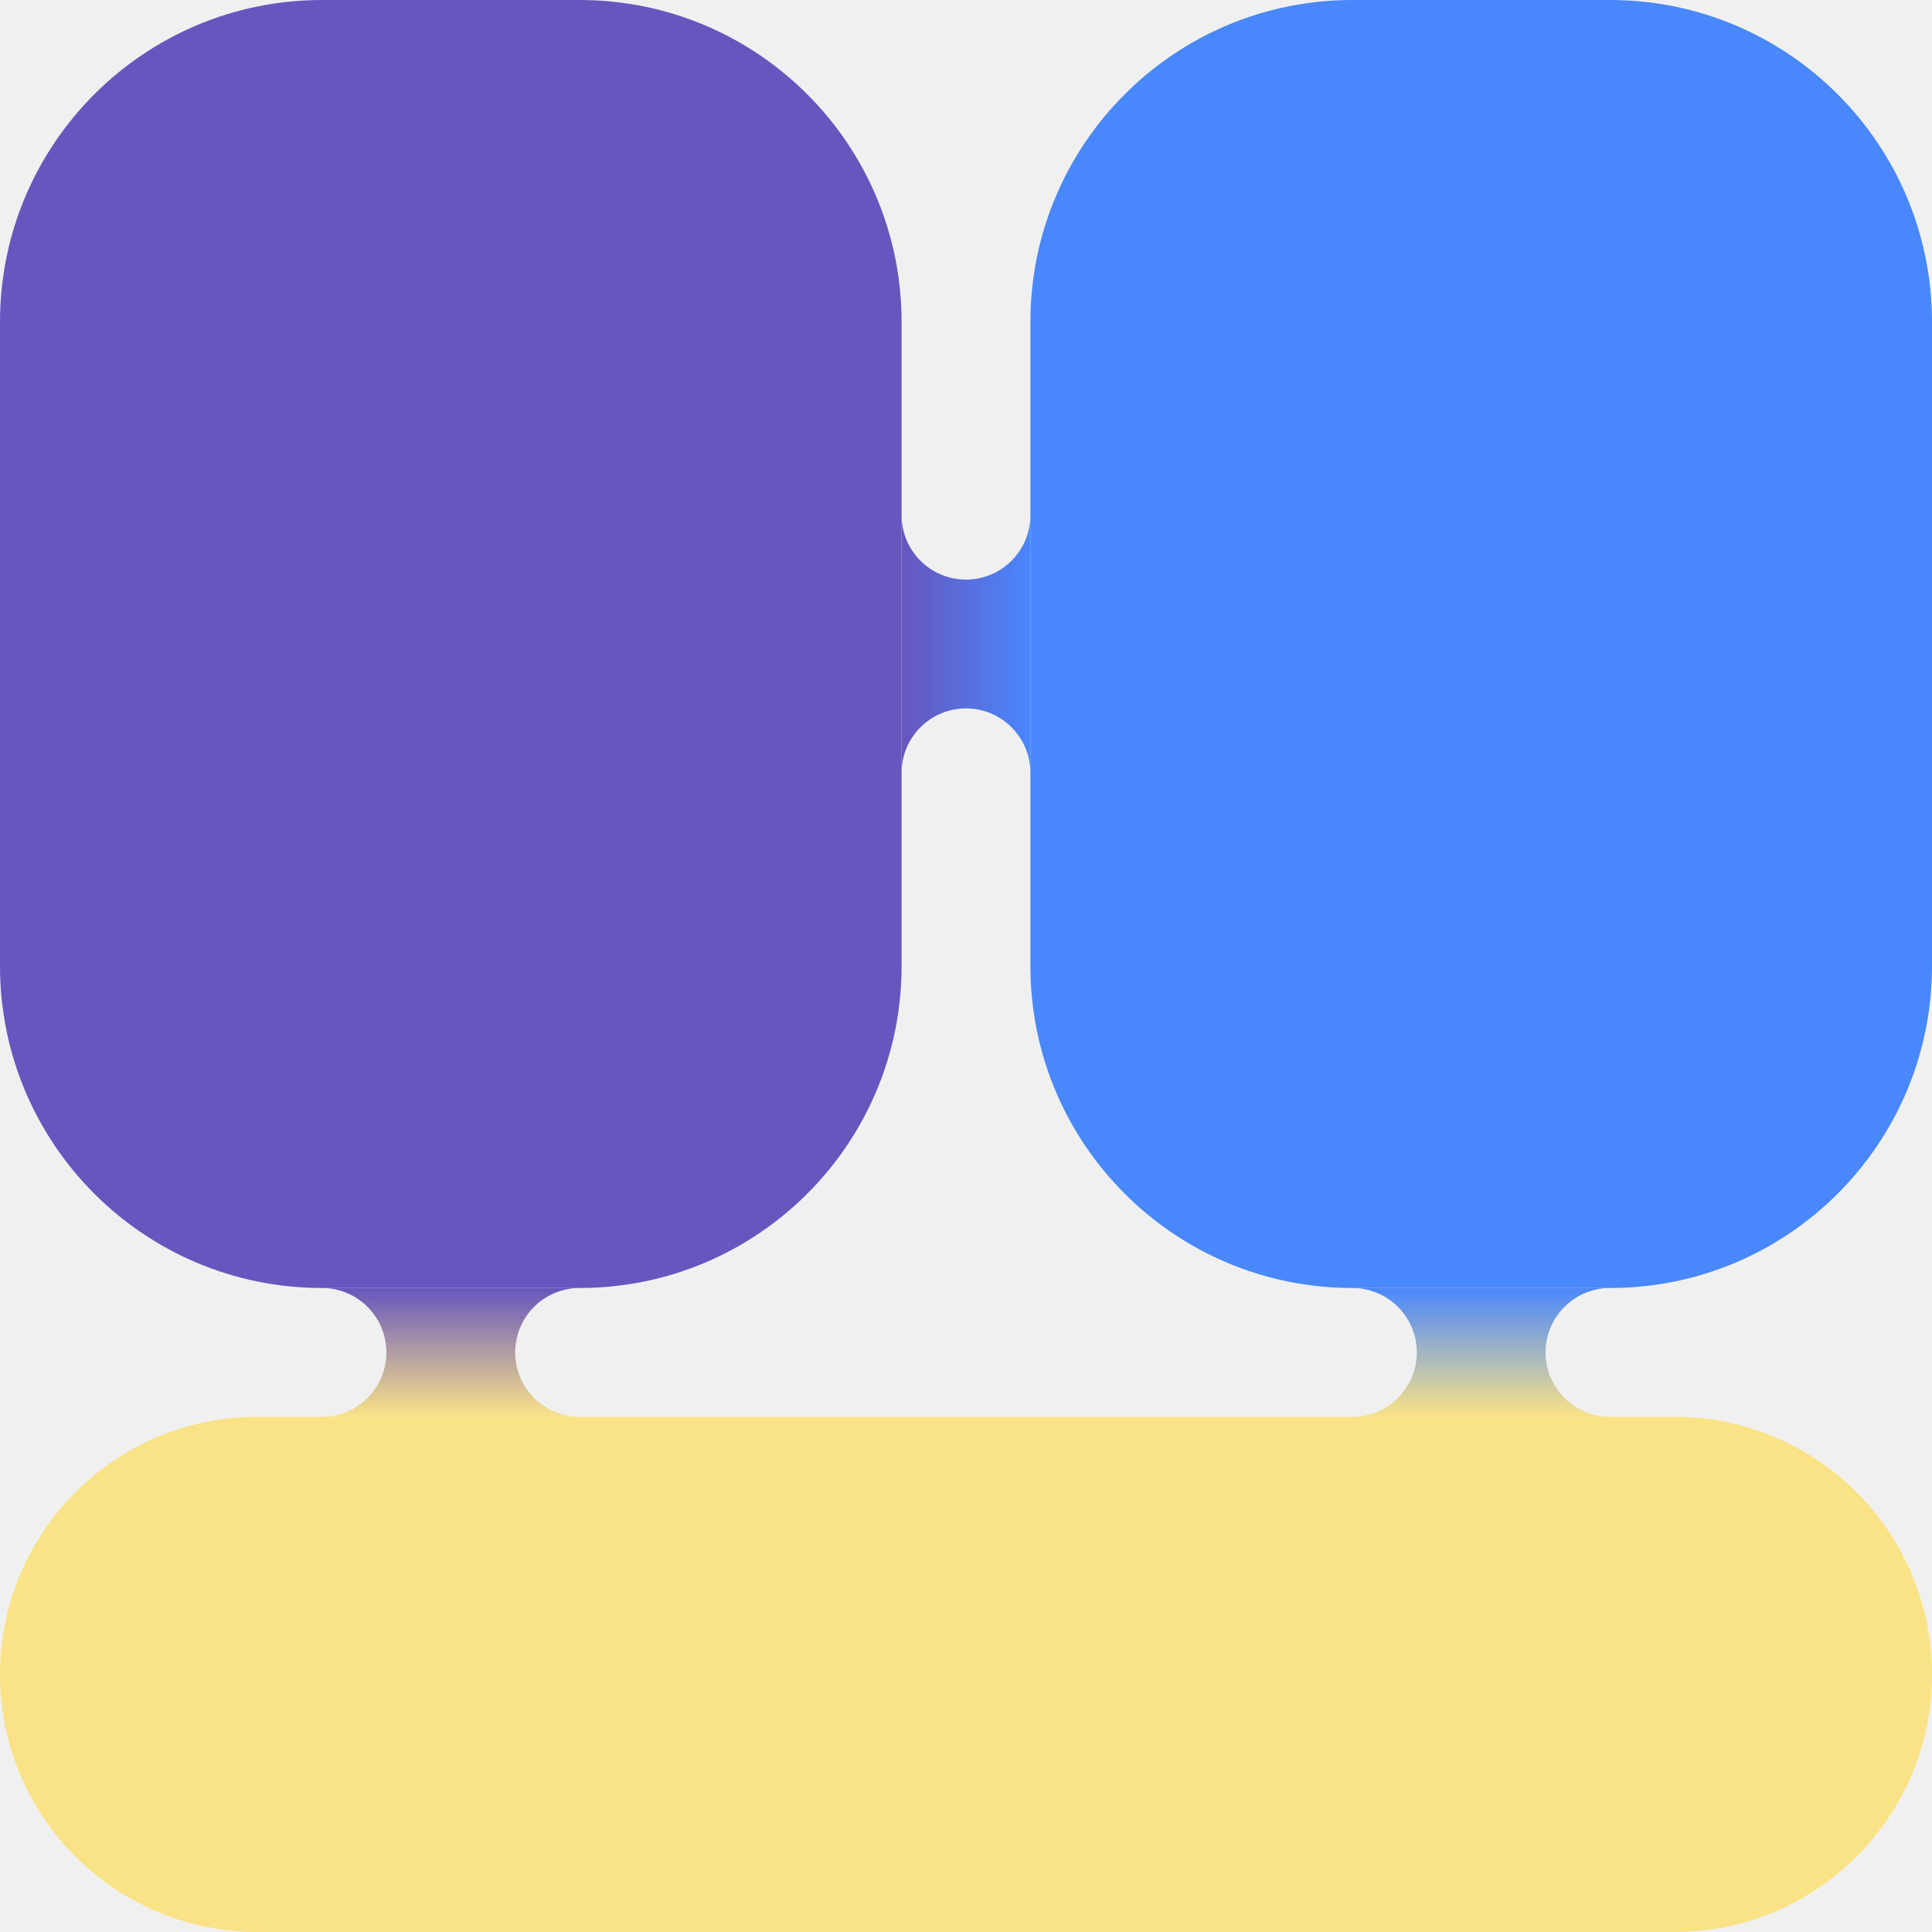
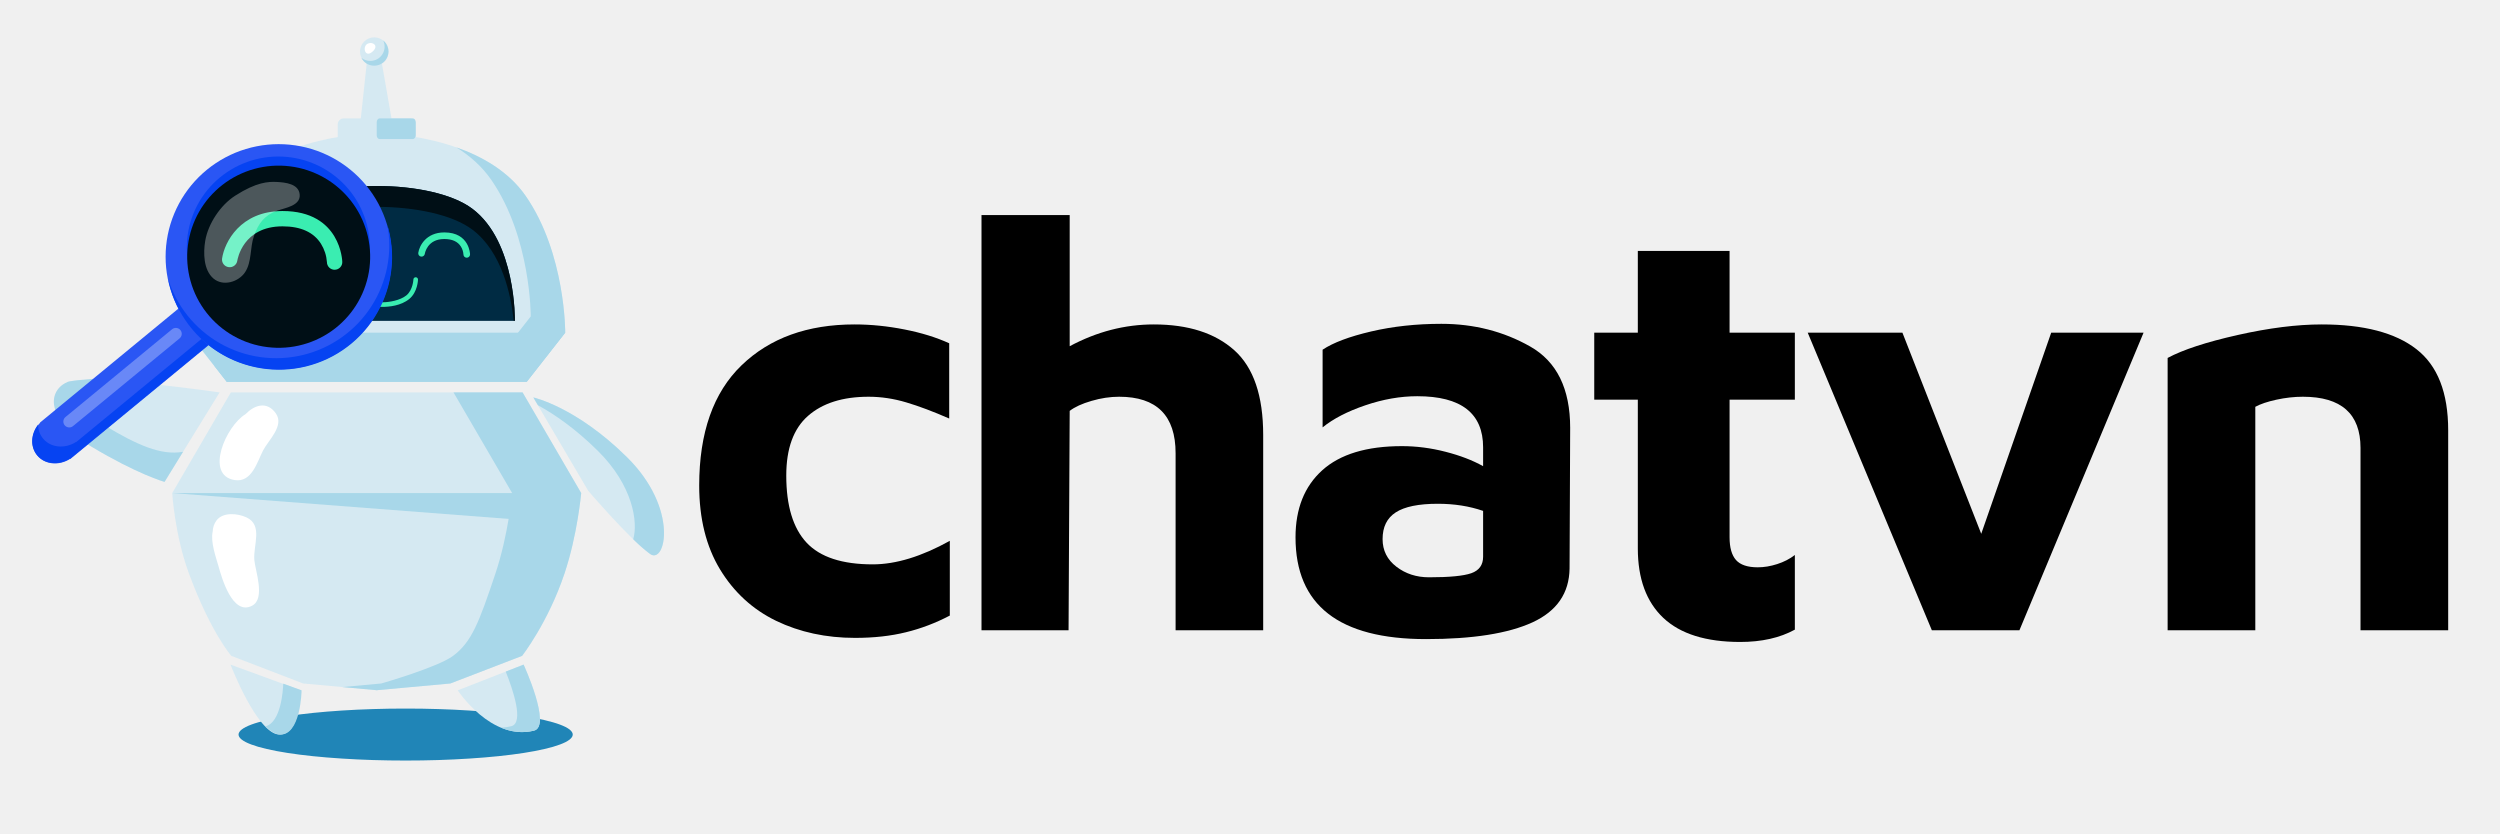
- <svg xmlns="http://www.w3.org/2000/svg" width="30" height="30" viewBox="0 0 30 30" fill="none">
-   <rect width="14" height="20" rx="5" fill="#6756BD" />
-   <rect x="16" width="14" height="20" rx="5" fill="#4987FC" />
-   <rect y="22" width="30" height="8" rx="4" fill="#FAE387" />
-   <path fill-rule="evenodd" clip-rule="evenodd" d="M5 22C5.552 22 6 21.552 6 21C6 20.448 5.552 20 5 20H9C8.448 20 8 20.448 8 21C8 21.552 8.448 22 9 22H5Z" fill="url(#paint0_linear_513_709)" />
-   <path fill-rule="evenodd" clip-rule="evenodd" d="M21 22C21.552 22 22 21.552 22 21C22 20.448 21.552 20 21 20H25C24.448 20 24 20.448 24 21C24 21.552 24.448 22 25 22H21Z" fill="url(#paint1_linear_513_709)" />
-   <path fill-rule="evenodd" clip-rule="evenodd" d="M14 8C14 8.552 14.448 9 15 9C15.552 9 16 8.552 16 8L16 12C16 11.448 15.552 11 15 11C14.448 11 14 11.448 14 12L14 8Z" fill="url(#paint2_linear_513_709)" />
+ <svg xmlns="http://www.w3.org/2000/svg" width="600" zoomAndPan="magnify" viewBox="0 0 450 150" height="200" preserveAspectRatio="xMidYMid meet" version="1.0">
  <defs>
-     <linearGradient id="paint0_linear_513_709" x1="7" y1="20" x2="7" y2="22" gradientUnits="userSpaceOnUse">
-       <stop stop-color="#6756BD" />
-       <stop offset="1" stop-color="#FAE387" />
-     </linearGradient>
-     <linearGradient id="paint1_linear_513_709" x1="23" y1="20" x2="23" y2="22" gradientUnits="userSpaceOnUse">
-       <stop stop-color="#4987FC" />
-       <stop offset="1" stop-color="#FAE387" />
-     </linearGradient>
-     <linearGradient id="paint2_linear_513_709" x1="16" y1="10" x2="14" y2="10" gradientUnits="userSpaceOnUse">
-       <stop stop-color="#4987FC" />
-       <stop offset="1" stop-color="#6756BD" />
-     </linearGradient>
+     <g />
+     <clipPath id="064f028f67">
+       <path d="M 42 127 L 104 127 L 104 136.891 L 42 136.891 Z M 42 127 " clip-rule="nonzero" />
+     </clipPath>
+     <clipPath id="d7801f4dc0">
+       <path d="M 64 6.723 L 70 6.723 L 70 12 L 64 12 Z M 64 6.723 " clip-rule="nonzero" />
+     </clipPath>
+     <clipPath id="e6a5f40195">
+       <path d="M 5.297 52 L 41 52 L 41 84 L 5.297 84 Z M 5.297 52 " clip-rule="nonzero" />
+     </clipPath>
+     <clipPath id="9c274503b7">
+       <path d="M 5.297 58 L 41 58 L 41 84 L 5.297 84 Z M 5.297 58 " clip-rule="nonzero" />
+     </clipPath>
  </defs>
+   <g fill="#000000" fill-opacity="1">
+     <g transform="translate(121.8404, 113.4442)">
+       <g>
+         <path d="M 32.078 1.375 C 26.848 1.375 22.113 0.352 17.875 -1.688 C 13.645 -3.738 10.273 -6.828 7.766 -10.953 C 5.266 -15.086 4.016 -20.117 4.016 -26.047 C 4.016 -35.566 6.555 -42.781 11.641 -47.688 C 16.723 -52.594 23.5 -55.047 31.969 -55.047 C 34.938 -55.047 37.938 -54.742 40.969 -54.141 C 44 -53.547 46.68 -52.719 49.016 -51.656 L 49.016 -38.109 C 46.117 -39.379 43.539 -40.348 41.281 -41.016 C 39.02 -41.691 36.766 -42.031 34.516 -42.031 C 29.848 -42.031 26.207 -40.879 23.594 -38.578 C 20.988 -36.285 19.688 -32.707 19.688 -27.844 C 19.688 -22.406 20.906 -18.379 23.344 -15.766 C 25.781 -13.16 29.75 -11.859 35.25 -11.859 C 39.414 -11.859 44.039 -13.27 49.125 -16.094 L 49.125 -2.641 C 46.582 -1.305 43.953 -0.305 41.234 0.359 C 38.516 1.035 35.461 1.375 32.078 1.375 Z M 32.078 1.375 " />
+       </g>
+     </g>
+   </g>
+   <g fill="#000000" fill-opacity="1">
+     <g transform="translate(169.6855, 113.4442)">
+       <g>
+         <path d="M 38 -55.047 C 44.207 -55.047 49.039 -53.492 52.5 -50.391 C 55.957 -47.285 57.688 -42.203 57.688 -35.141 L 57.688 0 L 41.922 0 L 41.922 -31.859 C 41.922 -38.641 38.531 -42.031 31.75 -42.031 C 30.133 -42.031 28.477 -41.781 26.781 -41.281 C 25.082 -40.789 23.773 -40.191 22.859 -39.484 L 22.656 0 L 6.984 0 L 6.984 -74.734 L 22.859 -74.734 L 22.859 -51.125 C 27.734 -53.738 32.781 -55.047 38 -55.047 Z M 38 -55.047 " />
+       </g>
+     </g>
+   </g>
+   <g fill="#000000" fill-opacity="1">
+     <g transform="translate(229.0687, 113.4442)">
+       <g>
+         <path d="M 30.375 -55.156 C 36.238 -55.156 41.566 -53.797 46.359 -51.078 C 51.16 -48.359 53.562 -43.473 53.562 -36.422 L 53.453 -11.109 C 53.391 -6.672 51.164 -3.441 46.781 -1.422 C 42.406 0.586 36.02 1.594 27.625 1.594 C 11.957 1.594 4.125 -4.508 4.125 -16.719 C 4.125 -21.875 5.727 -25.898 8.938 -28.797 C 12.156 -31.691 16.938 -33.141 23.281 -33.141 C 25.895 -33.141 28.508 -32.801 31.125 -32.125 C 33.738 -31.457 35.992 -30.594 37.891 -29.531 L 37.891 -32.922 C 37.891 -39.055 33.941 -42.125 26.047 -42.125 C 23.004 -42.125 19.879 -41.578 16.672 -40.484 C 13.461 -39.391 10.906 -38.066 9 -36.516 L 9 -50.5 C 10.906 -51.77 13.816 -52.863 17.734 -53.781 C 21.648 -54.695 25.863 -55.156 30.375 -55.156 Z M 28.156 -9.531 C 31.82 -9.531 34.359 -9.773 35.766 -10.266 C 37.18 -10.766 37.891 -11.754 37.891 -13.234 L 37.891 -21.484 C 35.422 -22.336 32.707 -22.766 29.75 -22.766 C 26.289 -22.766 23.766 -22.25 22.172 -21.219 C 20.586 -20.195 19.797 -18.594 19.797 -16.406 C 19.797 -14.363 20.625 -12.707 22.281 -11.438 C 23.938 -10.164 25.895 -9.531 28.156 -9.531 Z M 28.156 -9.531 " />
+       </g>
+     </g>
+   </g>
+   <g fill="#000000" fill-opacity="1">
+     <g transform="translate(284.3236, 113.4442)">
+       <g>
+         <path d="M 28.906 2.109 C 22.758 2.109 18.148 0.664 15.078 -2.219 C 12.016 -5.113 10.484 -9.281 10.484 -14.719 L 10.484 -41.5 L 2.641 -41.5 L 2.641 -53.562 L 10.484 -53.562 L 10.484 -68.281 L 27 -68.281 L 27 -53.562 L 38.75 -53.562 L 38.75 -41.5 L 27 -41.5 L 27 -16.719 C 27 -14.883 27.383 -13.523 28.156 -12.641 C 28.938 -11.766 30.242 -11.328 32.078 -11.328 C 33.203 -11.328 34.363 -11.52 35.562 -11.906 C 36.77 -12.289 37.832 -12.836 38.75 -13.547 L 38.75 -0.109 C 36.062 1.367 32.781 2.109 28.906 2.109 Z M 28.906 2.109 " />
+       </g>
+     </g>
+   </g>
+   <g fill="#000000" fill-opacity="1">
+     <g transform="translate(322.7478, 113.4442)">
+       <g>
+         <path d="M 63.094 -53.562 L 40.75 0 L 24.984 0 L 2.641 -53.562 L 19.688 -53.562 L 33.875 -17.359 L 46.469 -53.562 Z M 63.094 -53.562 " />
+       </g>
+     </g>
+   </g>
+   <g fill="#000000" fill-opacity="1">
+     <g transform="translate(383.1895, 113.4442)">
+       <g>
+         <path d="M 6.984 -49.016 C 9.734 -50.492 13.93 -51.867 19.578 -53.141 C 25.223 -54.41 30.27 -55.047 34.719 -55.047 C 42.27 -55.047 47.953 -53.562 51.766 -50.594 C 55.578 -47.633 57.484 -42.766 57.484 -35.984 L 57.484 0 L 41.703 0 L 41.703 -32.812 C 41.703 -38.957 38.242 -42.031 31.328 -42.031 C 29.773 -42.031 28.188 -41.852 26.562 -41.5 C 24.945 -41.145 23.68 -40.719 22.766 -40.219 L 22.766 0 L 6.984 0 Z M 6.984 -49.016 " />
+       </g>
+     </g>
+   </g>
+   <g clip-path="url(#064f028f67)">
+     <path fill="#2085b7" d="M 103.094 132.219 C 103.094 132.371 103.047 132.523 102.949 132.676 C 102.852 132.828 102.707 132.98 102.516 133.133 C 102.324 133.281 102.086 133.43 101.801 133.578 C 101.512 133.723 101.18 133.867 100.805 134.008 C 100.426 134.152 100.008 134.289 99.543 134.426 C 99.078 134.559 98.574 134.691 98.023 134.816 C 97.477 134.945 96.891 135.066 96.266 135.188 C 95.641 135.305 94.98 135.418 94.285 135.527 C 93.59 135.637 92.859 135.738 92.098 135.836 C 91.336 135.934 90.547 136.023 89.727 136.109 C 88.906 136.195 88.062 136.273 87.195 136.344 C 86.324 136.418 85.438 136.48 84.527 136.539 C 83.617 136.598 82.691 136.652 81.746 136.695 C 80.805 136.738 79.852 136.777 78.883 136.809 C 77.918 136.836 76.945 136.859 75.965 136.875 C 74.984 136.891 74 136.898 73.016 136.898 C 72.031 136.898 71.047 136.891 70.066 136.875 C 69.09 136.859 68.113 136.836 67.148 136.809 C 66.184 136.777 65.227 136.738 64.285 136.695 C 63.344 136.652 62.418 136.598 61.508 136.539 C 60.598 136.48 59.707 136.418 58.836 136.344 C 57.969 136.273 57.125 136.195 56.305 136.109 C 55.488 136.023 54.695 135.934 53.934 135.836 C 53.172 135.738 52.445 135.637 51.75 135.527 C 51.051 135.418 50.391 135.305 49.766 135.188 C 49.141 135.066 48.555 134.945 48.008 134.816 C 47.461 134.691 46.953 134.559 46.488 134.426 C 46.027 134.289 45.605 134.152 45.227 134.008 C 44.852 133.867 44.52 133.723 44.234 133.578 C 43.949 133.43 43.707 133.281 43.516 133.133 C 43.324 132.98 43.18 132.828 43.082 132.676 C 42.988 132.523 42.938 132.371 42.938 132.219 C 42.938 132.066 42.988 131.914 43.082 131.762 C 43.18 131.609 43.324 131.457 43.516 131.305 C 43.707 131.156 43.949 131.008 44.234 130.859 C 44.52 130.715 44.852 130.57 45.227 130.43 C 45.605 130.289 46.027 130.148 46.488 130.016 C 46.953 129.879 47.461 129.746 48.008 129.621 C 48.555 129.492 49.141 129.371 49.766 129.25 C 50.391 129.133 51.051 129.02 51.75 128.91 C 52.445 128.805 53.172 128.699 53.934 128.602 C 54.695 128.508 55.488 128.414 56.305 128.328 C 57.125 128.246 57.969 128.164 58.836 128.094 C 59.707 128.023 60.598 127.957 61.508 127.898 C 62.418 127.84 63.344 127.789 64.285 127.742 C 65.227 127.699 66.184 127.66 67.148 127.633 C 68.113 127.602 69.09 127.578 70.066 127.562 C 71.047 127.551 72.031 127.543 73.016 127.543 C 74 127.543 74.984 127.551 75.965 127.562 C 76.945 127.578 77.918 127.602 78.883 127.633 C 79.852 127.66 80.805 127.699 81.746 127.742 C 82.691 127.789 83.617 127.84 84.527 127.898 C 85.438 127.957 86.324 128.023 87.195 128.094 C 88.062 128.164 88.906 128.246 89.727 128.328 C 90.547 128.414 91.336 128.508 92.098 128.602 C 92.859 128.699 93.59 128.805 94.285 128.91 C 94.98 129.02 95.641 129.133 96.266 129.25 C 96.891 129.371 97.477 129.492 98.023 129.621 C 98.574 129.746 99.078 129.879 99.543 130.016 C 100.008 130.148 100.426 130.289 100.805 130.43 C 101.18 130.57 101.512 130.715 101.801 130.859 C 102.086 131.008 102.324 131.156 102.516 131.305 C 102.707 131.457 102.852 131.609 102.949 131.762 C 103.047 131.914 103.094 132.066 103.094 132.219 Z M 103.094 132.219 " fill-opacity="1" fill-rule="nonzero" />
+   </g>
+   <path fill="#d5e9f2" d="M 94.633 35.289 C 86.816 23.969 67.809 23.969 67.809 23.969 C 67.809 23.969 48.801 23.969 40.984 35.289 C 33.812 45.676 33.879 59.875 33.879 59.875 L 40.809 68.719 L 94.809 68.719 L 101.738 59.875 C 101.738 59.875 101.805 45.676 94.633 35.289 Z M 94.633 35.289 " fill-opacity="1" fill-rule="nonzero" />
+   <path fill="#a8d7e9" d="M 94.641 35.289 C 91.578 30.855 86.793 28.152 82.109 26.512 C 84.535 28.012 86.734 29.922 88.426 32.367 C 95.598 42.758 95.535 56.953 95.535 56.953 L 88.609 65.797 L 38.535 65.797 L 40.82 68.719 L 94.82 68.719 L 101.746 59.875 C 101.746 59.875 101.816 45.676 94.641 35.289 Z M 94.641 35.289 " fill-opacity="1" fill-rule="nonzero" />
+   <path fill="#002b43" d="M 85.039 37.59 C 77.758 32.105 57.859 32.105 50.578 37.59 C 42.672 43.543 42.941 57.754 42.941 57.754 L 92.676 57.754 C 92.676 57.754 92.945 43.539 85.039 37.59 Z M 85.039 37.59 " fill-opacity="1" fill-rule="nonzero" />
+   <path fill="#000f16" d="M 43.148 57.75 C 43.637 53.117 45.25 45.355 50.578 41.344 C 57.859 35.863 77.758 35.863 85.039 41.344 C 90.367 45.355 91.98 53.113 92.469 57.75 L 92.676 57.75 C 92.676 57.75 92.945 43.539 85.039 37.586 C 77.758 32.105 57.859 32.105 50.578 37.59 C 42.672 43.543 42.941 57.754 42.941 57.754 Z M 43.148 57.75 " fill-opacity="1" fill-rule="nonzero" />
+   <path fill="#d5e9f2" d="M 61.859 21.312 L 73.762 21.312 C 73.902 21.312 74.039 21.34 74.168 21.395 C 74.301 21.449 74.414 21.527 74.516 21.625 C 74.613 21.723 74.691 21.84 74.746 21.969 C 74.801 22.098 74.828 22.234 74.828 22.375 L 74.828 26.09 C 74.828 26.23 74.801 26.367 74.746 26.496 C 74.691 26.625 74.613 26.742 74.516 26.84 C 74.414 26.941 74.301 27.016 74.168 27.07 C 74.039 27.125 73.902 27.152 73.762 27.152 L 61.859 27.152 C 61.719 27.152 61.582 27.125 61.449 27.07 C 61.32 27.016 61.203 26.941 61.105 26.84 C 61.004 26.742 60.93 26.625 60.875 26.496 C 60.82 26.367 60.793 26.23 60.793 26.09 L 60.793 22.375 C 60.793 22.234 60.82 22.098 60.875 21.969 C 60.93 21.84 61.004 21.723 61.105 21.625 C 61.203 21.527 61.32 21.449 61.449 21.395 C 61.582 21.34 61.719 21.312 61.859 21.312 Z M 61.859 21.312 " fill-opacity="1" fill-rule="nonzero" />
+   <path fill="#d5e9f2" d="M 64.641 24.145 L 66.238 9.285 L 68.371 9.285 L 70.977 24.23 Z M 64.641 24.145 " fill-opacity="1" fill-rule="nonzero" />
+   <g clip-path="url(#d7801f4dc0)">
+     <path fill="#d5e9f2" d="M 69.941 9.281 C 69.941 9.617 69.875 9.945 69.746 10.258 C 69.613 10.57 69.43 10.848 69.188 11.09 C 68.945 11.328 68.668 11.512 68.355 11.645 C 68.039 11.773 67.711 11.836 67.371 11.836 C 67.031 11.836 66.703 11.773 66.387 11.645 C 66.074 11.512 65.797 11.328 65.555 11.09 C 65.312 10.848 65.129 10.57 64.996 10.258 C 64.867 9.945 64.801 9.617 64.801 9.281 C 64.801 8.941 64.867 8.613 64.996 8.301 C 65.129 7.988 65.312 7.711 65.555 7.473 C 65.797 7.23 66.074 7.047 66.387 6.918 C 66.703 6.785 67.031 6.723 67.371 6.723 C 67.711 6.723 68.039 6.785 68.355 6.918 C 68.668 7.047 68.945 7.23 69.188 7.473 C 69.43 7.711 69.613 7.988 69.746 8.301 C 69.875 8.613 69.941 8.941 69.941 9.281 Z M 69.941 9.281 " fill-opacity="1" fill-rule="nonzero" />
+   </g>
+   <path fill="#a8d7e9" d="M 68.973 7.281 C 69.066 7.477 69.137 7.684 69.18 7.895 C 69.223 8.109 69.238 8.324 69.227 8.539 C 69.215 8.758 69.176 8.969 69.109 9.176 C 69.043 9.383 68.953 9.578 68.836 9.762 C 68.719 9.945 68.582 10.113 68.426 10.262 C 68.266 10.414 68.09 10.539 67.902 10.645 C 67.711 10.75 67.508 10.832 67.297 10.883 C 67.086 10.938 66.871 10.965 66.652 10.965 C 66.055 10.965 65.52 10.781 65.051 10.406 C 65.137 10.578 65.238 10.734 65.359 10.883 C 65.48 11.031 65.617 11.164 65.77 11.281 C 65.922 11.398 66.082 11.5 66.254 11.582 C 66.43 11.664 66.609 11.723 66.797 11.766 C 66.984 11.805 67.172 11.824 67.367 11.824 C 67.559 11.824 67.746 11.801 67.934 11.758 C 68.121 11.715 68.301 11.652 68.473 11.57 C 68.645 11.484 68.805 11.383 68.957 11.266 C 69.105 11.145 69.238 11.012 69.359 10.863 C 69.48 10.715 69.582 10.551 69.664 10.379 C 69.746 10.207 69.812 10.031 69.855 9.844 C 69.898 9.656 69.918 9.469 69.922 9.277 C 69.922 9.086 69.902 8.898 69.859 8.711 C 69.816 8.527 69.754 8.348 69.672 8.172 C 69.594 8 69.492 7.84 69.375 7.688 C 69.254 7.539 69.121 7.402 68.973 7.281 Z M 68.973 7.281 " fill-opacity="1" fill-rule="nonzero" />
+   <path fill="#a8d7e9" d="M 40.809 68.719 L 94.809 68.719 L 101.738 59.875 L 33.879 59.875 Z M 40.809 68.719 " fill-opacity="1" fill-rule="nonzero" />
+   <path fill="#a8d7e9" d="M 74.828 24.352 C 74.828 24.727 74.586 25.035 74.293 25.035 L 68.344 25.035 C 68.047 25.035 67.809 24.734 67.809 24.352 L 67.809 21.988 C 67.809 21.617 68.047 21.309 68.344 21.309 L 74.301 21.309 C 74.594 21.309 74.832 21.609 74.832 21.988 Z M 74.828 24.352 " fill-opacity="1" fill-rule="nonzero" />
+   <path fill="#ffffff" d="M 57.172 28.848 C 56.309 27.199 52.391 28.141 51.113 28.742 C 50.066 29.234 48.176 30.324 46.969 31.473 C 46 32.238 45.148 33.121 44.414 34.109 C 43.797 34.938 42.633 36.641 43.387 37.727 C 44.207 38.922 45.594 37.887 46.285 37.195 C 48.078 35.402 49.453 33.48 51.887 32.383 C 53.082 31.852 58.199 30.789 57.172 28.848 Z M 57.172 28.848 " fill-opacity="1" fill-rule="nonzero" />
+   <path fill="#ffffff" d="M 66.34 7.809 C 65.125 8.102 65.59 10.625 67.082 9.266 C 68.27 8.184 67.027 7.504 66.34 7.809 Z M 66.34 7.809 " fill-opacity="1" fill-rule="nonzero" />
+   <path fill="#d5e9f2" d="M 104.613 88.75 L 94.062 70.629 L 41.555 70.629 L 31 88.75 C 31 88.75 31.453 96.301 34 103.203 C 37.91 113.816 41.641 118.062 41.641 118.062 L 54.559 123.027 L 67.691 124.227 L 67.691 124.25 C 67.691 124.25 67.777 124.238 67.809 124.238 C 67.84 124.238 67.926 124.25 67.926 124.25 L 67.926 124.227 L 81.059 123.027 L 93.977 118.059 C 93.977 118.059 98.664 112.047 101.621 103.199 C 103.953 96.23 104.613 88.75 104.613 88.75 Z M 104.613 88.75 " fill-opacity="1" fill-rule="nonzero" />
+   <path fill="#a8d7e9" d="M 94.062 70.629 L 81.629 70.629 L 92.184 88.75 C 92.184 88.75 91.52 96.227 89.188 103.203 C 86.227 112.047 84.902 115.57 81.543 118.062 C 78.766 120.125 68.625 123.027 68.625 123.027 L 61.59 123.672 L 67.691 124.227 L 67.691 124.25 C 67.691 124.25 67.777 124.238 67.809 124.238 C 67.84 124.238 67.926 124.25 67.926 124.25 L 67.926 124.227 L 81.059 123.027 L 93.977 118.059 C 93.977 118.059 98.664 112.047 101.621 103.199 C 103.953 96.23 104.613 88.75 104.613 88.75 Z M 94.062 70.629 " fill-opacity="1" fill-rule="nonzero" />
+   <path fill="#a8d7e9" d="M 31 88.75 L 104.617 88.75 L 101.746 94.188 Z M 31 88.75 " fill-opacity="1" fill-rule="nonzero" />
+   <path fill="#ffffff" d="M 45.777 100.77 C 45.57 98.141 47.371 94.516 44.355 93.125 C 42.816 92.414 40.191 92.121 38.992 93.652 C 38.547 94.25 38.312 94.922 38.289 95.664 C 37.855 97.539 38.871 100.285 39.344 101.973 C 39.902 103.953 41.836 110.914 45.395 109.02 C 47.824 107.719 45.934 102.719 45.777 100.77 Z M 45.777 100.77 " fill-opacity="1" fill-rule="nonzero" />
+   <path fill="#ffffff" d="M 49.652 74.41 C 48.051 72.137 45.797 72.895 44.195 74.547 C 40.625 76.707 36.828 85.543 42.23 86.41 C 45.34 86.906 46.293 83.133 47.348 81.094 C 48.312 79.223 51.223 76.641 49.652 74.41 Z M 49.652 74.41 " fill-opacity="1" fill-rule="nonzero" />
+   <path fill="#d5e9f2" d="M 39.531 70.629 C 39.531 70.629 16.035 67.262 12.5 68.719 C 8.965 70.176 7.836 75.219 16.426 80.375 C 24.762 85.379 29.613 86.738 29.613 86.738 Z M 39.531 70.629 " fill-opacity="1" fill-rule="nonzero" />
+   <path fill="#a8d7e9" d="M 12.227 68.719 C 12.582 68.57 16.059 68.223 16.766 68.188 C 17.914 70.828 13.613 73.449 18.902 76.625 C 24.625 80.059 28.969 82.035 32.945 81.324 L 29.617 86.738 C 29.617 86.738 24.762 85.375 16.43 80.375 C 7.836 75.219 8.691 70.18 12.227 68.719 Z M 12.227 68.719 " fill-opacity="1" fill-rule="nonzero" />
+   <path fill="#d5e9f2" d="M 41.492 119.629 C 41.492 119.629 46.18 131.805 50.109 132.207 C 54.035 132.605 54.148 124.258 54.148 124.258 Z M 41.492 119.629 " fill-opacity="1" fill-rule="nonzero" />
+   <path fill="#a8d7e9" d="M 50.988 123.055 C 50.945 124.234 50.582 129.996 47.82 130.727 C 48.629 131.566 49.449 132.125 50.242 132.207 C 54.168 132.602 54.285 124.258 54.285 124.258 Z M 50.988 123.055 " fill-opacity="1" fill-rule="nonzero" />
+   <path fill="#d5e9f2" d="M 82.391 124.258 C 82.391 124.258 88.387 133.43 96.113 131.516 C 99.344 130.711 94.25 119.629 94.25 119.629 Z M 82.391 124.258 " fill-opacity="1" fill-rule="nonzero" />
+   <path fill="#a8d7e9" d="M 94.25 119.629 L 91.031 120.887 C 92.328 124.125 94.375 130.137 92.027 130.719 C 91.418 130.871 90.797 130.957 90.164 130.977 C 91.953 131.723 93.969 132.047 96.113 131.516 C 99.344 130.711 94.25 119.629 94.25 119.629 Z M 94.25 119.629 " fill-opacity="1" fill-rule="nonzero" />
+   <path fill="#3aedb1" d="M 74.836 49.906 C 74.723 49.902 74.625 49.941 74.539 50.02 C 74.457 50.098 74.414 50.191 74.41 50.309 C 74.41 50.332 74.336 52.191 73.148 53.168 C 72.012 54.098 69.957 54.41 68.957 54.406 C 68.023 54.449 65.902 54.098 64.766 53.168 C 63.578 52.191 63.504 50.332 63.504 50.309 C 63.5 50.191 63.457 50.094 63.375 50.016 C 63.289 49.938 63.191 49.898 63.074 49.902 C 62.961 49.906 62.863 49.949 62.785 50.035 C 62.707 50.117 62.668 50.215 62.672 50.332 C 62.672 50.422 62.75 52.586 64.238 53.809 C 65.754 55.051 67.707 55.242 68.758 55.242 C 70.012 55.242 72.16 55.055 73.676 53.809 C 75.164 52.586 75.238 50.422 75.242 50.332 C 75.246 50.215 75.207 50.117 75.129 50.035 C 75.051 49.949 74.953 49.906 74.836 49.906 Z M 74.836 49.906 " fill-opacity="1" fill-rule="nonzero" />
+   <path fill="#3aedb1" d="M 59.754 46.387 C 59.59 46.387 59.449 46.332 59.332 46.215 C 59.219 46.102 59.156 45.965 59.156 45.801 C 59.121 45.289 58.969 44.812 58.695 44.375 C 58.129 43.477 57.125 43.023 55.715 43.023 L 55.688 43.023 C 52.641 43.035 52.223 45.578 52.207 45.684 C 52.184 45.848 52.105 45.977 51.973 46.074 C 51.84 46.176 51.691 46.211 51.531 46.188 C 51.367 46.164 51.238 46.086 51.137 45.957 C 51.039 45.824 51.004 45.676 51.027 45.516 C 51.219 44.25 52.438 41.855 55.684 41.84 L 55.719 41.84 C 60.25 41.84 60.348 45.754 60.348 45.793 C 60.352 45.957 60.293 46.098 60.18 46.215 C 60.066 46.332 59.926 46.395 59.762 46.395 Z M 59.754 46.387 " fill-opacity="1" fill-rule="nonzero" />
+   <path fill="#3aedb1" d="M 84.016 46.387 C 83.852 46.387 83.711 46.332 83.594 46.219 C 83.48 46.102 83.422 45.965 83.418 45.801 C 83.383 45.289 83.23 44.812 82.957 44.375 C 82.391 43.477 81.391 43.023 79.977 43.023 L 79.949 43.023 C 76.906 43.035 76.484 45.578 76.469 45.684 C 76.445 45.848 76.367 45.977 76.234 46.074 C 76.105 46.176 75.957 46.211 75.793 46.188 C 75.629 46.164 75.5 46.086 75.402 45.957 C 75.305 45.824 75.266 45.676 75.289 45.516 C 75.48 44.238 76.695 41.852 79.949 41.836 L 79.984 41.836 C 84.52 41.836 84.609 45.75 84.609 45.789 C 84.609 45.953 84.555 46.094 84.441 46.211 C 84.324 46.328 84.184 46.387 84.02 46.387 Z M 84.016 46.387 " fill-opacity="1" fill-rule="nonzero" />
+   <g clip-path="url(#e6a5f40195)">
+     <path fill="#2a56f4" d="M 35.262 52.957 L 7.195 76.066 L 7.223 76.098 C 5.59 77.812 5.34 80.336 6.711 81.996 C 8.078 83.656 10.629 83.871 12.621 82.602 L 12.648 82.633 L 40.715 59.523 Z M 35.262 52.957 " fill-opacity="1" fill-rule="nonzero" />
+   </g>
+   <g clip-path="url(#9c274503b7)">
+     <path fill="#0643f2" d="M 39.652 58.223 L 13.699 79.586 L 13.672 79.559 C 11.676 80.832 9.137 80.609 7.758 78.949 C 7.152 78.215 6.855 77.367 6.867 76.418 C 5.535 78.105 5.402 80.391 6.684 81.938 C 8.062 83.598 10.602 83.812 12.598 82.543 L 12.621 82.574 L 40.688 59.461 Z M 39.652 58.223 " fill-opacity="1" fill-rule="nonzero" />
+   </g>
+   <path fill="#2a56f4" d="M 64.555 31.883 C 65.023 32.352 65.473 32.844 65.895 33.355 C 66.316 33.871 66.715 34.402 67.086 34.953 C 67.457 35.504 67.797 36.074 68.113 36.66 C 68.426 37.246 68.711 37.844 68.965 38.457 C 69.223 39.07 69.445 39.695 69.637 40.332 C 69.832 40.965 69.992 41.609 70.125 42.258 C 70.254 42.91 70.352 43.566 70.418 44.227 C 70.48 44.887 70.516 45.551 70.516 46.215 C 70.516 46.875 70.48 47.539 70.418 48.199 C 70.352 48.859 70.254 49.516 70.125 50.168 C 69.992 50.816 69.832 51.461 69.641 52.098 C 69.445 52.73 69.223 53.355 68.965 53.969 C 68.711 54.582 68.426 55.18 68.113 55.766 C 67.797 56.352 67.457 56.922 67.086 57.473 C 66.715 58.023 66.316 58.559 65.895 59.07 C 65.473 59.582 65.023 60.074 64.555 60.543 C 64.082 61.012 63.59 61.457 63.074 61.879 C 62.559 62.301 62.023 62.695 61.469 63.062 C 60.914 63.434 60.344 63.773 59.758 64.086 C 59.168 64.398 58.566 64.684 57.949 64.938 C 57.336 65.191 56.707 65.414 56.07 65.605 C 55.434 65.801 54.785 65.961 54.133 66.09 C 53.48 66.219 52.82 66.316 52.156 66.383 C 51.492 66.445 50.828 66.48 50.16 66.48 C 49.496 66.48 48.832 66.445 48.168 66.383 C 47.504 66.316 46.844 66.219 46.191 66.09 C 45.539 65.961 44.891 65.801 44.254 65.605 C 43.617 65.414 42.988 65.191 42.371 64.938 C 41.758 64.684 41.156 64.398 40.566 64.086 C 39.98 63.773 39.41 63.434 38.855 63.062 C 38.301 62.695 37.766 62.301 37.25 61.879 C 36.734 61.457 36.242 61.012 35.77 60.543 C 35.297 60.074 34.852 59.582 34.43 59.07 C 34.004 58.559 33.609 58.023 33.238 57.473 C 32.867 56.922 32.527 56.352 32.211 55.766 C 31.898 55.18 31.613 54.582 31.359 53.969 C 31.102 53.355 30.879 52.73 30.684 52.098 C 30.492 51.461 30.328 50.816 30.199 50.168 C 30.07 49.516 29.973 48.859 29.906 48.199 C 29.84 47.539 29.809 46.875 29.809 46.215 C 29.809 45.551 29.84 44.887 29.906 44.227 C 29.973 43.566 30.07 42.91 30.199 42.258 C 30.328 41.609 30.492 40.965 30.684 40.328 C 30.879 39.695 31.102 39.07 31.359 38.457 C 31.613 37.844 31.898 37.246 32.211 36.66 C 32.527 36.074 32.867 35.504 33.238 34.953 C 33.609 34.402 34.004 33.871 34.43 33.355 C 34.852 32.844 35.297 32.352 35.77 31.883 C 36.242 31.414 36.734 30.969 37.25 30.547 C 37.766 30.125 38.301 29.73 38.855 29.363 C 39.41 28.992 39.98 28.652 40.566 28.34 C 41.156 28.027 41.758 27.742 42.371 27.488 C 42.988 27.234 43.617 27.012 44.254 26.82 C 44.891 26.625 45.539 26.465 46.191 26.336 C 46.844 26.207 47.504 26.109 48.168 26.043 C 48.832 25.98 49.496 25.945 50.16 25.945 C 50.828 25.945 51.492 25.98 52.156 26.043 C 52.82 26.109 53.48 26.207 54.133 26.336 C 54.785 26.465 55.434 26.625 56.07 26.82 C 56.707 27.012 57.336 27.234 57.949 27.488 C 58.566 27.742 59.168 28.027 59.758 28.34 C 60.344 28.652 60.914 28.992 61.469 29.363 C 62.023 29.73 62.559 30.125 63.074 30.547 C 63.59 30.969 64.082 31.414 64.555 31.883 Z M 64.555 31.883 " fill-opacity="1" fill-rule="nonzero" />
+   <path fill="#0643f2" d="M 69.707 40.406 C 69.828 41.039 69.918 41.672 69.977 42.309 C 70.035 42.949 70.066 43.59 70.066 44.23 C 70.066 44.871 70.035 45.512 69.973 46.148 C 69.91 46.789 69.816 47.422 69.695 48.051 C 69.574 48.68 69.422 49.305 69.238 49.918 C 69.059 50.535 68.848 51.137 68.609 51.734 C 68.371 52.328 68.102 52.91 67.809 53.48 C 67.512 54.051 67.191 54.605 66.844 55.148 C 66.496 55.688 66.125 56.211 65.727 56.715 C 65.328 57.219 64.91 57.703 64.465 58.168 C 64.02 58.633 63.555 59.074 63.07 59.496 C 62.586 59.918 62.078 60.312 61.555 60.688 C 61.031 61.062 60.492 61.41 59.934 61.73 C 59.379 62.055 58.809 62.348 58.223 62.617 C 57.637 62.883 57.043 63.125 56.434 63.336 C 55.824 63.547 55.207 63.73 54.582 63.883 C 53.957 64.039 53.328 64.16 52.691 64.254 C 52.055 64.352 51.414 64.414 50.77 64.445 C 50.125 64.48 49.484 64.484 48.84 64.457 C 48.195 64.43 47.555 64.371 46.918 64.285 C 46.281 64.195 45.648 64.078 45.02 63.93 C 44.395 63.781 43.777 63.605 43.164 63.398 C 42.555 63.195 41.957 62.961 41.371 62.695 C 40.781 62.434 40.207 62.145 39.648 61.828 C 39.09 61.512 38.547 61.168 38.02 60.801 C 37.492 60.43 36.98 60.039 36.492 59.621 C 36.004 59.207 35.535 58.77 35.086 58.309 C 34.637 57.848 34.211 57.367 33.809 56.867 C 33.406 56.363 33.031 55.848 32.676 55.309 C 32.324 54.773 31.996 54.223 31.695 53.652 C 31.398 53.086 31.125 52.508 30.879 51.914 C 30.633 51.32 30.418 50.719 30.23 50.105 C 30.359 50.777 30.523 51.441 30.723 52.098 C 30.922 52.758 31.152 53.402 31.414 54.035 C 31.68 54.668 31.973 55.289 32.301 55.891 C 32.629 56.496 32.984 57.082 33.371 57.648 C 33.758 58.215 34.172 58.762 34.613 59.289 C 35.055 59.816 35.523 60.316 36.016 60.797 C 36.508 61.273 37.027 61.727 37.566 62.152 C 38.105 62.578 38.664 62.977 39.246 63.348 C 39.824 63.719 40.422 64.055 41.035 64.367 C 41.652 64.676 42.281 64.953 42.922 65.199 C 43.566 65.445 44.219 65.656 44.887 65.836 C 45.551 66.016 46.223 66.164 46.902 66.273 C 47.582 66.387 48.266 66.465 48.953 66.508 C 49.641 66.551 50.328 66.559 51.016 66.531 C 51.703 66.504 52.391 66.441 53.07 66.348 C 53.754 66.25 54.43 66.121 55.098 65.957 C 55.766 65.793 56.426 65.594 57.074 65.363 C 57.723 65.133 58.355 64.871 58.977 64.574 C 59.602 64.281 60.207 63.953 60.793 63.598 C 61.383 63.242 61.953 62.855 62.5 62.441 C 63.051 62.031 63.578 61.59 64.082 61.121 C 64.586 60.656 65.066 60.164 65.52 59.648 C 65.973 59.133 66.402 58.598 66.801 58.039 C 67.199 57.48 67.57 56.902 67.91 56.305 C 68.254 55.711 68.562 55.098 68.84 54.469 C 69.117 53.844 69.363 53.203 69.578 52.551 C 69.793 51.898 69.969 51.238 70.117 50.566 C 70.262 49.898 70.375 49.223 70.449 48.539 C 70.527 47.859 70.57 47.176 70.578 46.488 C 70.586 45.805 70.555 45.117 70.492 44.438 C 70.43 43.754 70.336 43.074 70.203 42.402 C 70.07 41.73 69.906 41.062 69.707 40.406 Z M 69.707 40.406 " fill-opacity="1" fill-rule="nonzero" />
+   <path fill="#0643f2" d="M 60.598 57.219 C 60.184 57.562 59.75 57.883 59.305 58.184 C 58.855 58.484 58.395 58.762 57.918 59.016 C 57.445 59.27 56.957 59.5 56.461 59.711 C 55.961 59.918 55.457 60.098 54.941 60.258 C 54.426 60.414 53.902 60.547 53.375 60.656 C 52.844 60.762 52.312 60.844 51.773 60.898 C 51.238 60.953 50.699 60.98 50.16 60.98 C 49.621 60.984 49.082 60.961 48.543 60.91 C 48.008 60.859 47.473 60.781 46.945 60.68 C 46.414 60.578 45.891 60.449 45.375 60.293 C 44.859 60.141 44.348 59.961 43.852 59.758 C 43.352 59.555 42.863 59.324 42.387 59.074 C 41.91 58.824 41.445 58.547 40.996 58.254 C 40.547 57.957 40.113 57.637 39.695 57.297 C 39.273 56.957 38.875 56.602 38.492 56.223 C 38.109 55.844 37.746 55.445 37.402 55.031 C 37.059 54.617 36.734 54.188 36.434 53.742 C 36.133 53.297 35.852 52.84 35.598 52.367 C 35.34 51.891 35.109 51.406 34.898 50.914 C 34.691 50.418 34.508 49.914 34.348 49.398 C 34.191 48.887 34.059 48.363 33.949 47.84 C 33.844 47.312 33.762 46.781 33.707 46.246 C 33.652 45.711 33.625 45.176 33.621 44.641 C 33.621 44.102 33.645 43.566 33.695 43.031 C 33.746 42.496 33.824 41.965 33.926 41.438 C 34.027 40.91 34.156 40.391 34.312 39.875 C 34.469 39.359 34.648 38.855 34.852 38.355 C 35.055 37.859 35.285 37.375 35.539 36.898 C 35.789 36.422 36.066 35.961 36.363 35.516 C 36.66 35.066 36.98 34.633 37.32 34.219 C 37.664 33.801 38.023 33.402 38.402 33.02 C 38.781 32.641 39.18 32.277 39.598 31.934 C 40.012 31.594 40.445 31.27 40.891 30.973 C 41.34 30.672 41.801 30.395 42.277 30.137 C 42.75 29.883 43.238 29.652 43.734 29.445 C 44.23 29.238 44.738 29.055 45.254 28.895 C 45.77 28.738 46.293 28.605 46.82 28.5 C 47.352 28.391 47.883 28.312 48.422 28.258 C 48.957 28.203 49.496 28.172 50.035 28.172 C 50.574 28.168 51.113 28.195 51.648 28.246 C 52.188 28.297 52.719 28.371 53.25 28.477 C 53.781 28.578 54.305 28.707 54.82 28.859 C 55.336 29.016 55.844 29.191 56.344 29.398 C 56.844 29.602 57.332 29.828 57.809 30.078 C 58.285 30.332 58.75 30.605 59.199 30.902 C 59.648 31.199 60.082 31.516 60.5 31.855 C 60.918 32.195 61.32 32.555 61.703 32.934 C 62.086 33.312 62.449 33.707 62.793 34.121 C 63.137 34.535 63.461 34.965 63.762 35.41 C 64.062 35.855 64.344 36.316 64.598 36.789 C 64.855 37.262 65.086 37.746 65.293 38.242 C 65.504 38.738 65.688 39.242 65.844 39.754 C 66.004 40.27 66.137 40.789 66.242 41.316 C 66.352 41.844 66.434 42.371 66.488 42.906 C 66.543 43.441 66.57 43.977 66.574 44.516 C 66.574 45.051 66.551 45.586 66.5 46.121 C 66.449 46.656 66.371 47.188 66.27 47.715 C 66.164 48.242 66.035 48.766 65.883 49.277 C 65.727 49.793 65.547 50.301 65.344 50.797 C 65.137 51.293 64.91 51.781 64.656 52.254 C 64.406 52.73 64.129 53.191 63.832 53.641 C 63.531 54.086 63.215 54.52 62.871 54.938 C 62.531 55.352 62.172 55.75 61.793 56.133 C 61.41 56.516 61.016 56.875 60.598 57.219 Z M 60.598 57.219 " fill-opacity="1" fill-rule="nonzero" />
+   <path fill="#000f16" d="M 64.078 37.441 C 64.367 37.895 64.633 38.359 64.875 38.84 C 65.117 39.32 65.336 39.812 65.527 40.312 C 65.723 40.812 65.891 41.324 66.035 41.84 C 66.18 42.359 66.297 42.883 66.387 43.41 C 66.48 43.938 66.547 44.473 66.586 45.008 C 66.625 45.543 66.637 46.078 66.625 46.617 C 66.613 47.152 66.57 47.688 66.508 48.219 C 66.441 48.754 66.348 49.281 66.23 49.805 C 66.109 50.328 65.969 50.848 65.797 51.355 C 65.629 51.867 65.434 52.367 65.215 52.859 C 64.996 53.348 64.754 53.828 64.488 54.293 C 64.223 54.762 63.934 55.215 63.625 55.652 C 63.312 56.094 62.98 56.516 62.629 56.922 C 62.277 57.328 61.906 57.719 61.516 58.086 C 61.125 58.457 60.715 58.809 60.293 59.137 C 59.867 59.469 59.426 59.777 58.969 60.062 C 58.516 60.352 58.047 60.617 57.562 60.855 C 57.082 61.098 56.59 61.316 56.086 61.508 C 55.582 61.703 55.07 61.871 54.551 62.012 C 54.031 62.156 53.504 62.273 52.973 62.367 C 52.441 62.457 51.91 62.523 51.371 62.562 C 50.832 62.602 50.293 62.613 49.754 62.602 C 49.215 62.586 48.68 62.547 48.145 62.48 C 47.609 62.418 47.078 62.324 46.551 62.207 C 46.023 62.09 45.508 61.945 44.992 61.777 C 44.48 61.609 43.98 61.414 43.484 61.199 C 42.992 60.98 42.512 60.738 42.043 60.473 C 41.574 60.211 41.117 59.922 40.68 59.613 C 40.238 59.305 39.812 58.973 39.402 58.621 C 38.996 58.273 38.605 57.902 38.234 57.512 C 37.863 57.125 37.512 56.719 37.18 56.293 C 36.848 55.871 36.535 55.434 36.25 54.977 C 35.961 54.523 35.695 54.059 35.453 53.578 C 35.211 53.098 34.992 52.609 34.797 52.105 C 34.605 51.605 34.434 51.098 34.293 50.578 C 34.148 50.062 34.031 49.539 33.938 49.008 C 33.844 48.48 33.781 47.949 33.738 47.41 C 33.699 46.875 33.688 46.34 33.699 45.805 C 33.715 45.266 33.754 44.73 33.82 44.199 C 33.887 43.664 33.977 43.137 34.098 42.613 C 34.215 42.09 34.359 41.57 34.527 41.062 C 34.699 40.551 34.891 40.051 35.109 39.562 C 35.328 39.07 35.57 38.59 35.836 38.125 C 36.102 37.656 36.391 37.203 36.703 36.766 C 37.012 36.324 37.344 35.902 37.695 35.496 C 38.051 35.09 38.422 34.703 38.812 34.332 C 39.203 33.961 39.609 33.609 40.035 33.281 C 40.461 32.949 40.902 32.641 41.355 32.355 C 41.812 32.066 42.281 31.805 42.762 31.562 C 43.246 31.32 43.738 31.102 44.242 30.91 C 44.742 30.715 45.254 30.547 45.773 30.406 C 46.293 30.262 46.82 30.145 47.352 30.055 C 47.883 29.961 48.418 29.895 48.957 29.855 C 49.492 29.816 50.031 29.805 50.57 29.816 C 51.109 29.832 51.648 29.871 52.184 29.938 C 52.719 30.004 53.25 30.094 53.773 30.211 C 54.301 30.328 54.82 30.473 55.332 30.641 C 55.844 30.809 56.348 31.004 56.84 31.223 C 57.332 31.438 57.812 31.68 58.281 31.945 C 58.754 32.211 59.207 32.496 59.648 32.805 C 60.09 33.113 60.512 33.445 60.922 33.797 C 61.332 34.148 61.719 34.516 62.094 34.906 C 62.465 35.297 62.816 35.703 63.148 36.125 C 63.48 36.547 63.789 36.988 64.078 37.441 Z M 64.078 37.441 " fill-opacity="1" fill-rule="nonzero" />
+   <path fill="#ffffff" d="M 13.145 76.695 C 13.035 76.785 12.914 76.852 12.781 76.895 C 12.645 76.934 12.508 76.949 12.367 76.934 C 12.227 76.922 12.094 76.883 11.969 76.816 C 11.844 76.75 11.738 76.664 11.648 76.555 C 11.559 76.445 11.492 76.324 11.449 76.191 C 11.406 76.059 11.395 75.918 11.406 75.781 C 11.422 75.641 11.461 75.508 11.523 75.383 C 11.59 75.258 11.68 75.152 11.789 75.062 L 30.969 59.27 C 31.078 59.18 31.199 59.113 31.336 59.074 C 31.469 59.031 31.609 59.02 31.75 59.031 C 31.891 59.043 32.023 59.086 32.148 59.148 C 32.273 59.215 32.379 59.305 32.469 59.41 C 32.559 59.52 32.625 59.641 32.668 59.777 C 32.707 59.91 32.723 60.047 32.707 60.188 C 32.695 60.328 32.656 60.461 32.59 60.586 C 32.523 60.707 32.438 60.816 32.328 60.906 Z M 13.145 76.695 " fill-opacity="0.3" fill-rule="nonzero" />
+   <path fill="#3aedb1" d="M 60.23 48.559 C 60.047 48.559 59.871 48.523 59.703 48.453 C 59.535 48.383 59.387 48.285 59.258 48.16 C 59.125 48.031 59.027 47.883 58.957 47.715 C 58.883 47.547 58.848 47.375 58.848 47.191 C 58.762 46.004 58.406 44.898 57.777 43.883 C 56.461 41.801 54.137 40.742 50.863 40.742 L 50.793 40.742 C 43.727 40.773 42.754 46.672 42.715 46.922 C 42.688 47.105 42.629 47.273 42.531 47.43 C 42.438 47.586 42.316 47.719 42.168 47.828 C 42.02 47.938 41.859 48.016 41.68 48.059 C 41.5 48.102 41.32 48.109 41.141 48.082 C 40.957 48.055 40.789 47.996 40.629 47.902 C 40.473 47.805 40.34 47.688 40.23 47.539 C 40.121 47.391 40.043 47.227 40 47.051 C 39.957 46.871 39.949 46.695 39.977 46.512 C 40.418 43.578 43.25 38.02 50.781 37.984 L 50.859 37.984 C 61.387 37.984 61.613 47.07 61.613 47.16 C 61.617 47.344 61.582 47.52 61.516 47.691 C 61.445 47.859 61.348 48.008 61.219 48.141 C 61.09 48.27 60.941 48.371 60.773 48.445 C 60.602 48.516 60.426 48.555 60.242 48.555 Z M 60.23 48.559 " fill-opacity="1" fill-rule="nonzero" />
+   <path fill="#ffffff" d="M 53.945 35.031 C 53.789 33.066 51.32 32.832 49.836 32.754 C 48.316 32.676 46.18 32.754 42.324 35.23 C 39.703 36.906 37.461 40.246 36.938 43.359 C 36.582 45.496 36.609 48.582 38.418 50.129 C 40.152 51.609 42.922 50.766 44.102 49.016 C 45.348 47.164 44.977 44.582 45.699 42.512 C 46.531 40.125 47.652 38.715 49.949 37.898 C 51.324 37.418 54.105 37.043 53.945 35.031 Z M 53.945 35.031 " fill-opacity="0.3" fill-rule="nonzero" />
+   <path fill="#d5e9f2" d="M 105.875 88.336 C 105.875 88.336 113.41 97.141 117.023 99.719 C 119.762 101.68 122.273 91.613 112.875 82.312 C 103.688 73.215 95.996 71.539 95.996 71.539 Z M 105.875 88.336 " fill-opacity="1" fill-rule="nonzero" />
+   <path fill="#a8d7e9" d="M 112.875 82.312 C 103.688 73.215 95.996 71.539 95.996 71.539 L 96.82 72.938 C 99.766 74.551 103.547 77.125 107.625 81.164 C 113.938 87.41 114.875 94.008 113.98 97.066 C 114.934 98.023 115.945 98.906 117.023 99.719 C 119.758 101.68 122.273 91.613 112.875 82.312 Z M 112.875 82.312 " fill-opacity="1" fill-rule="nonzero" />
</svg>
